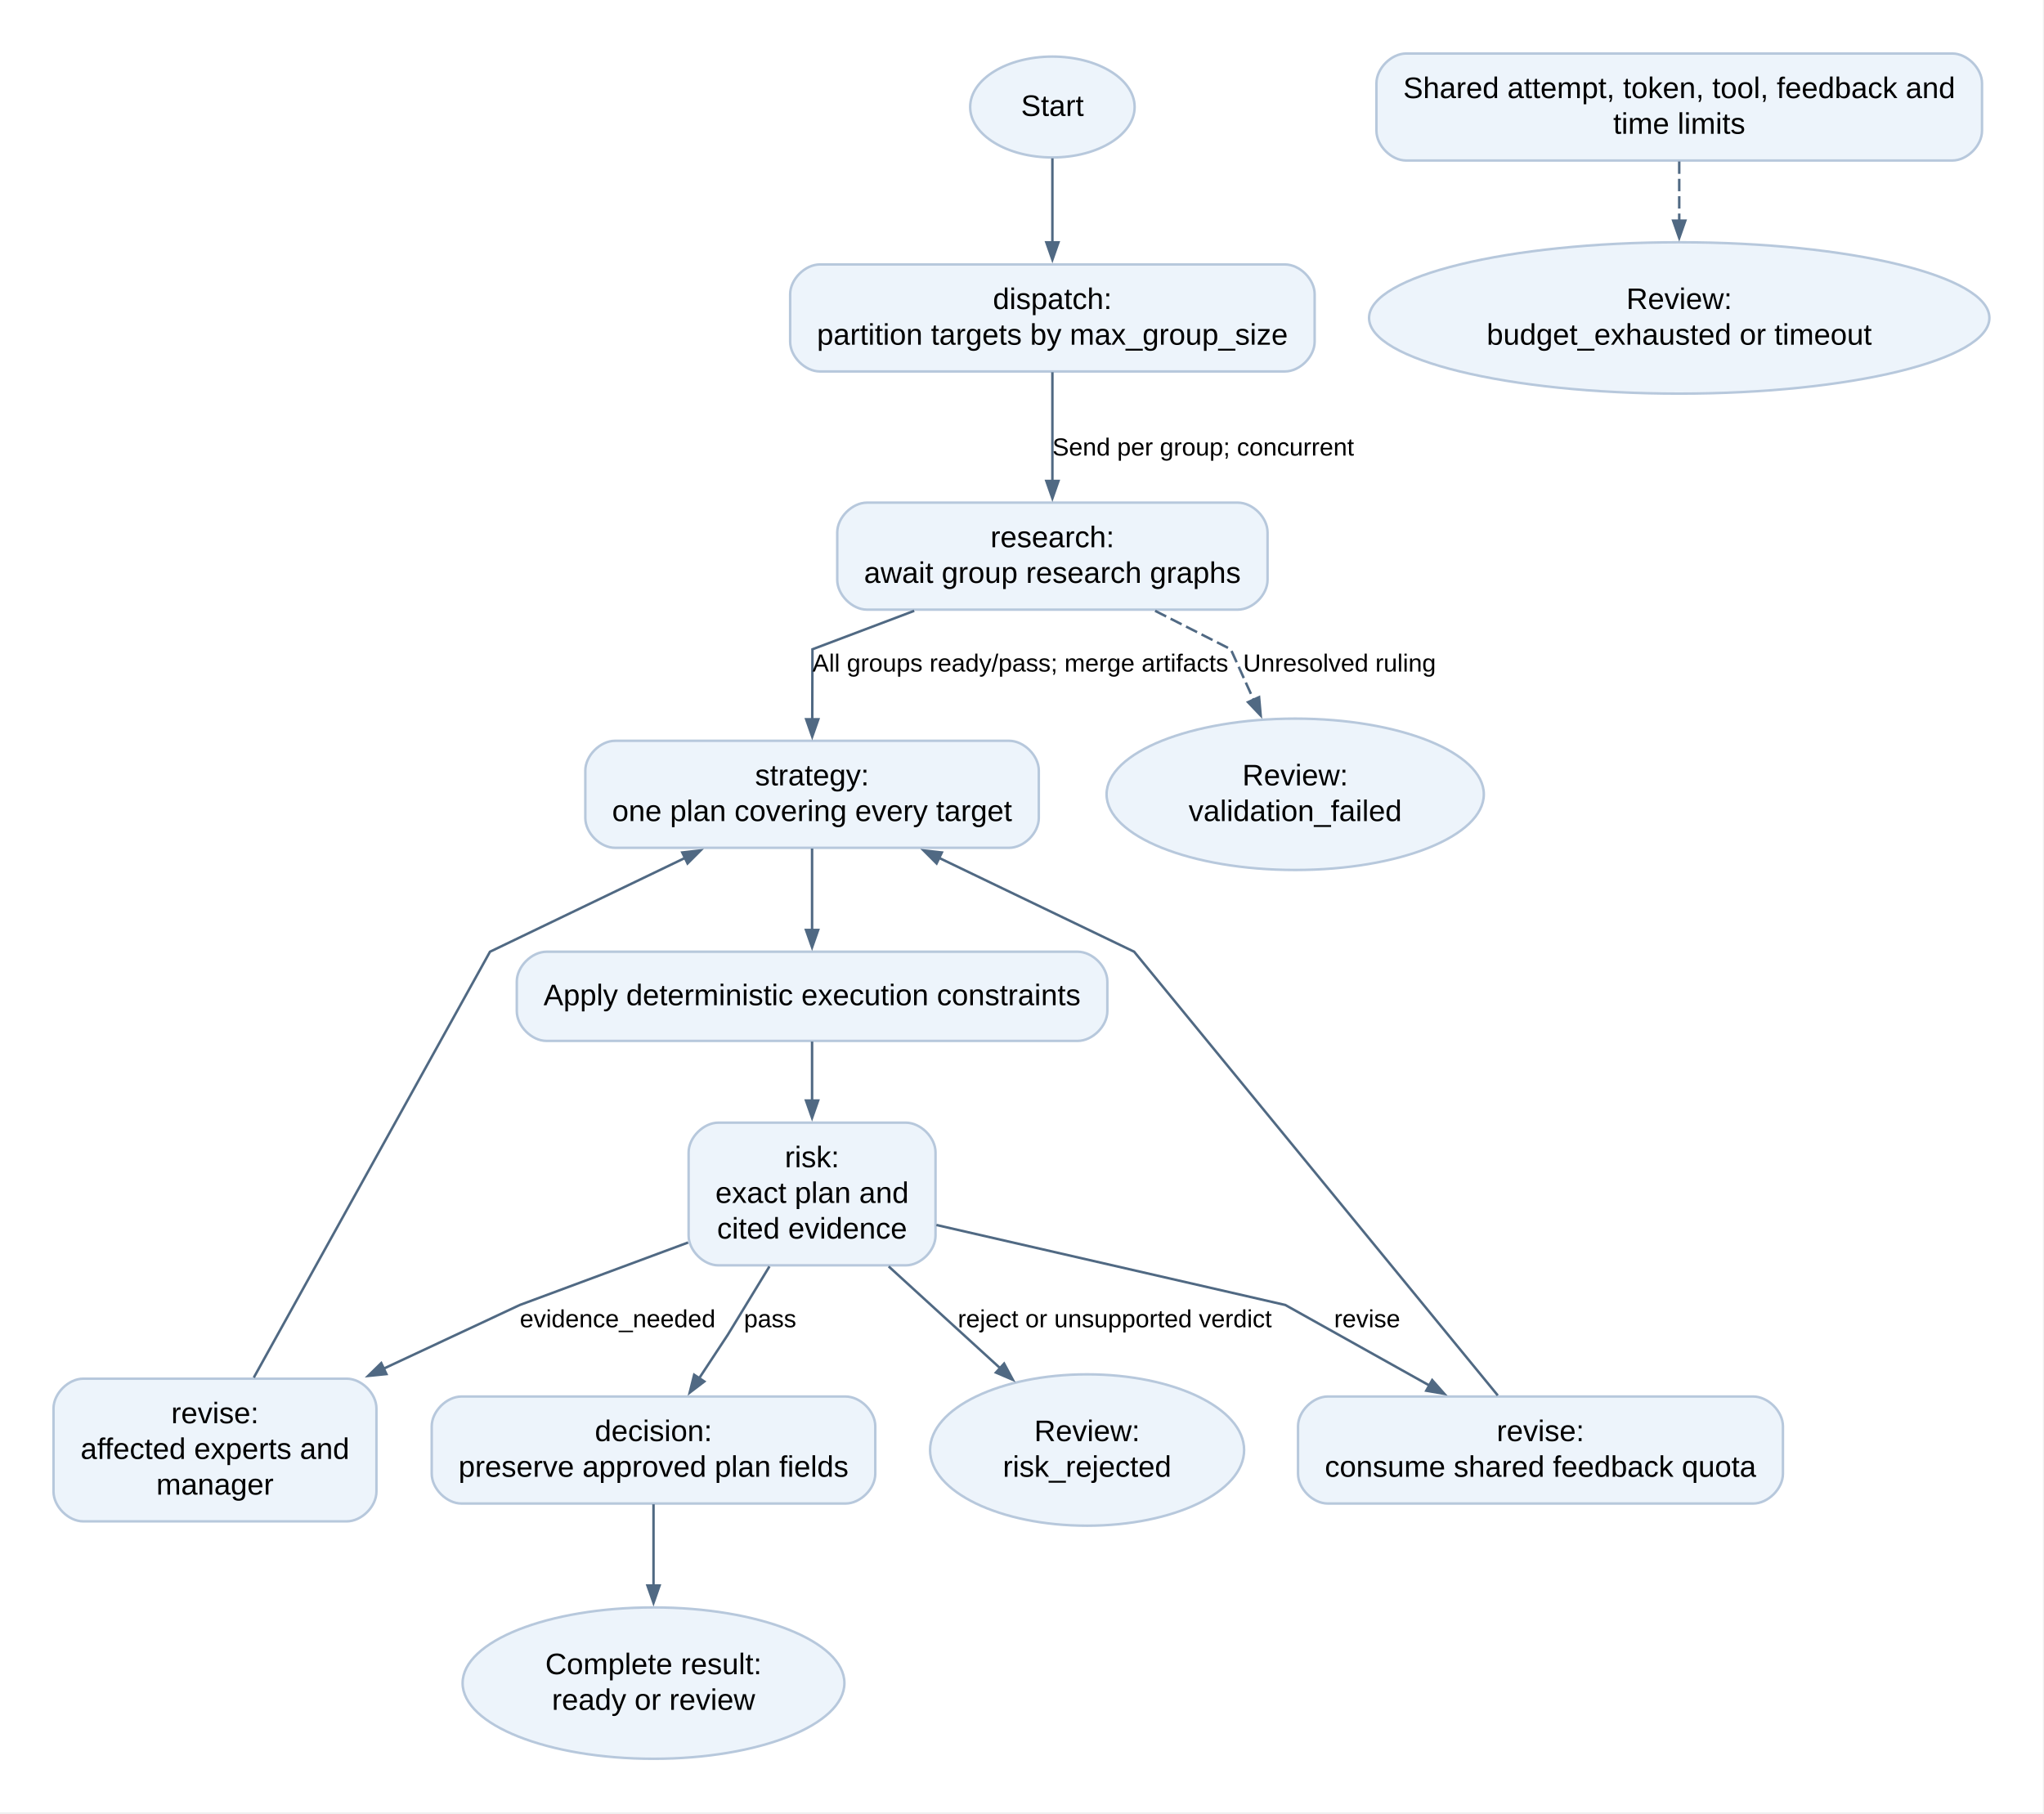
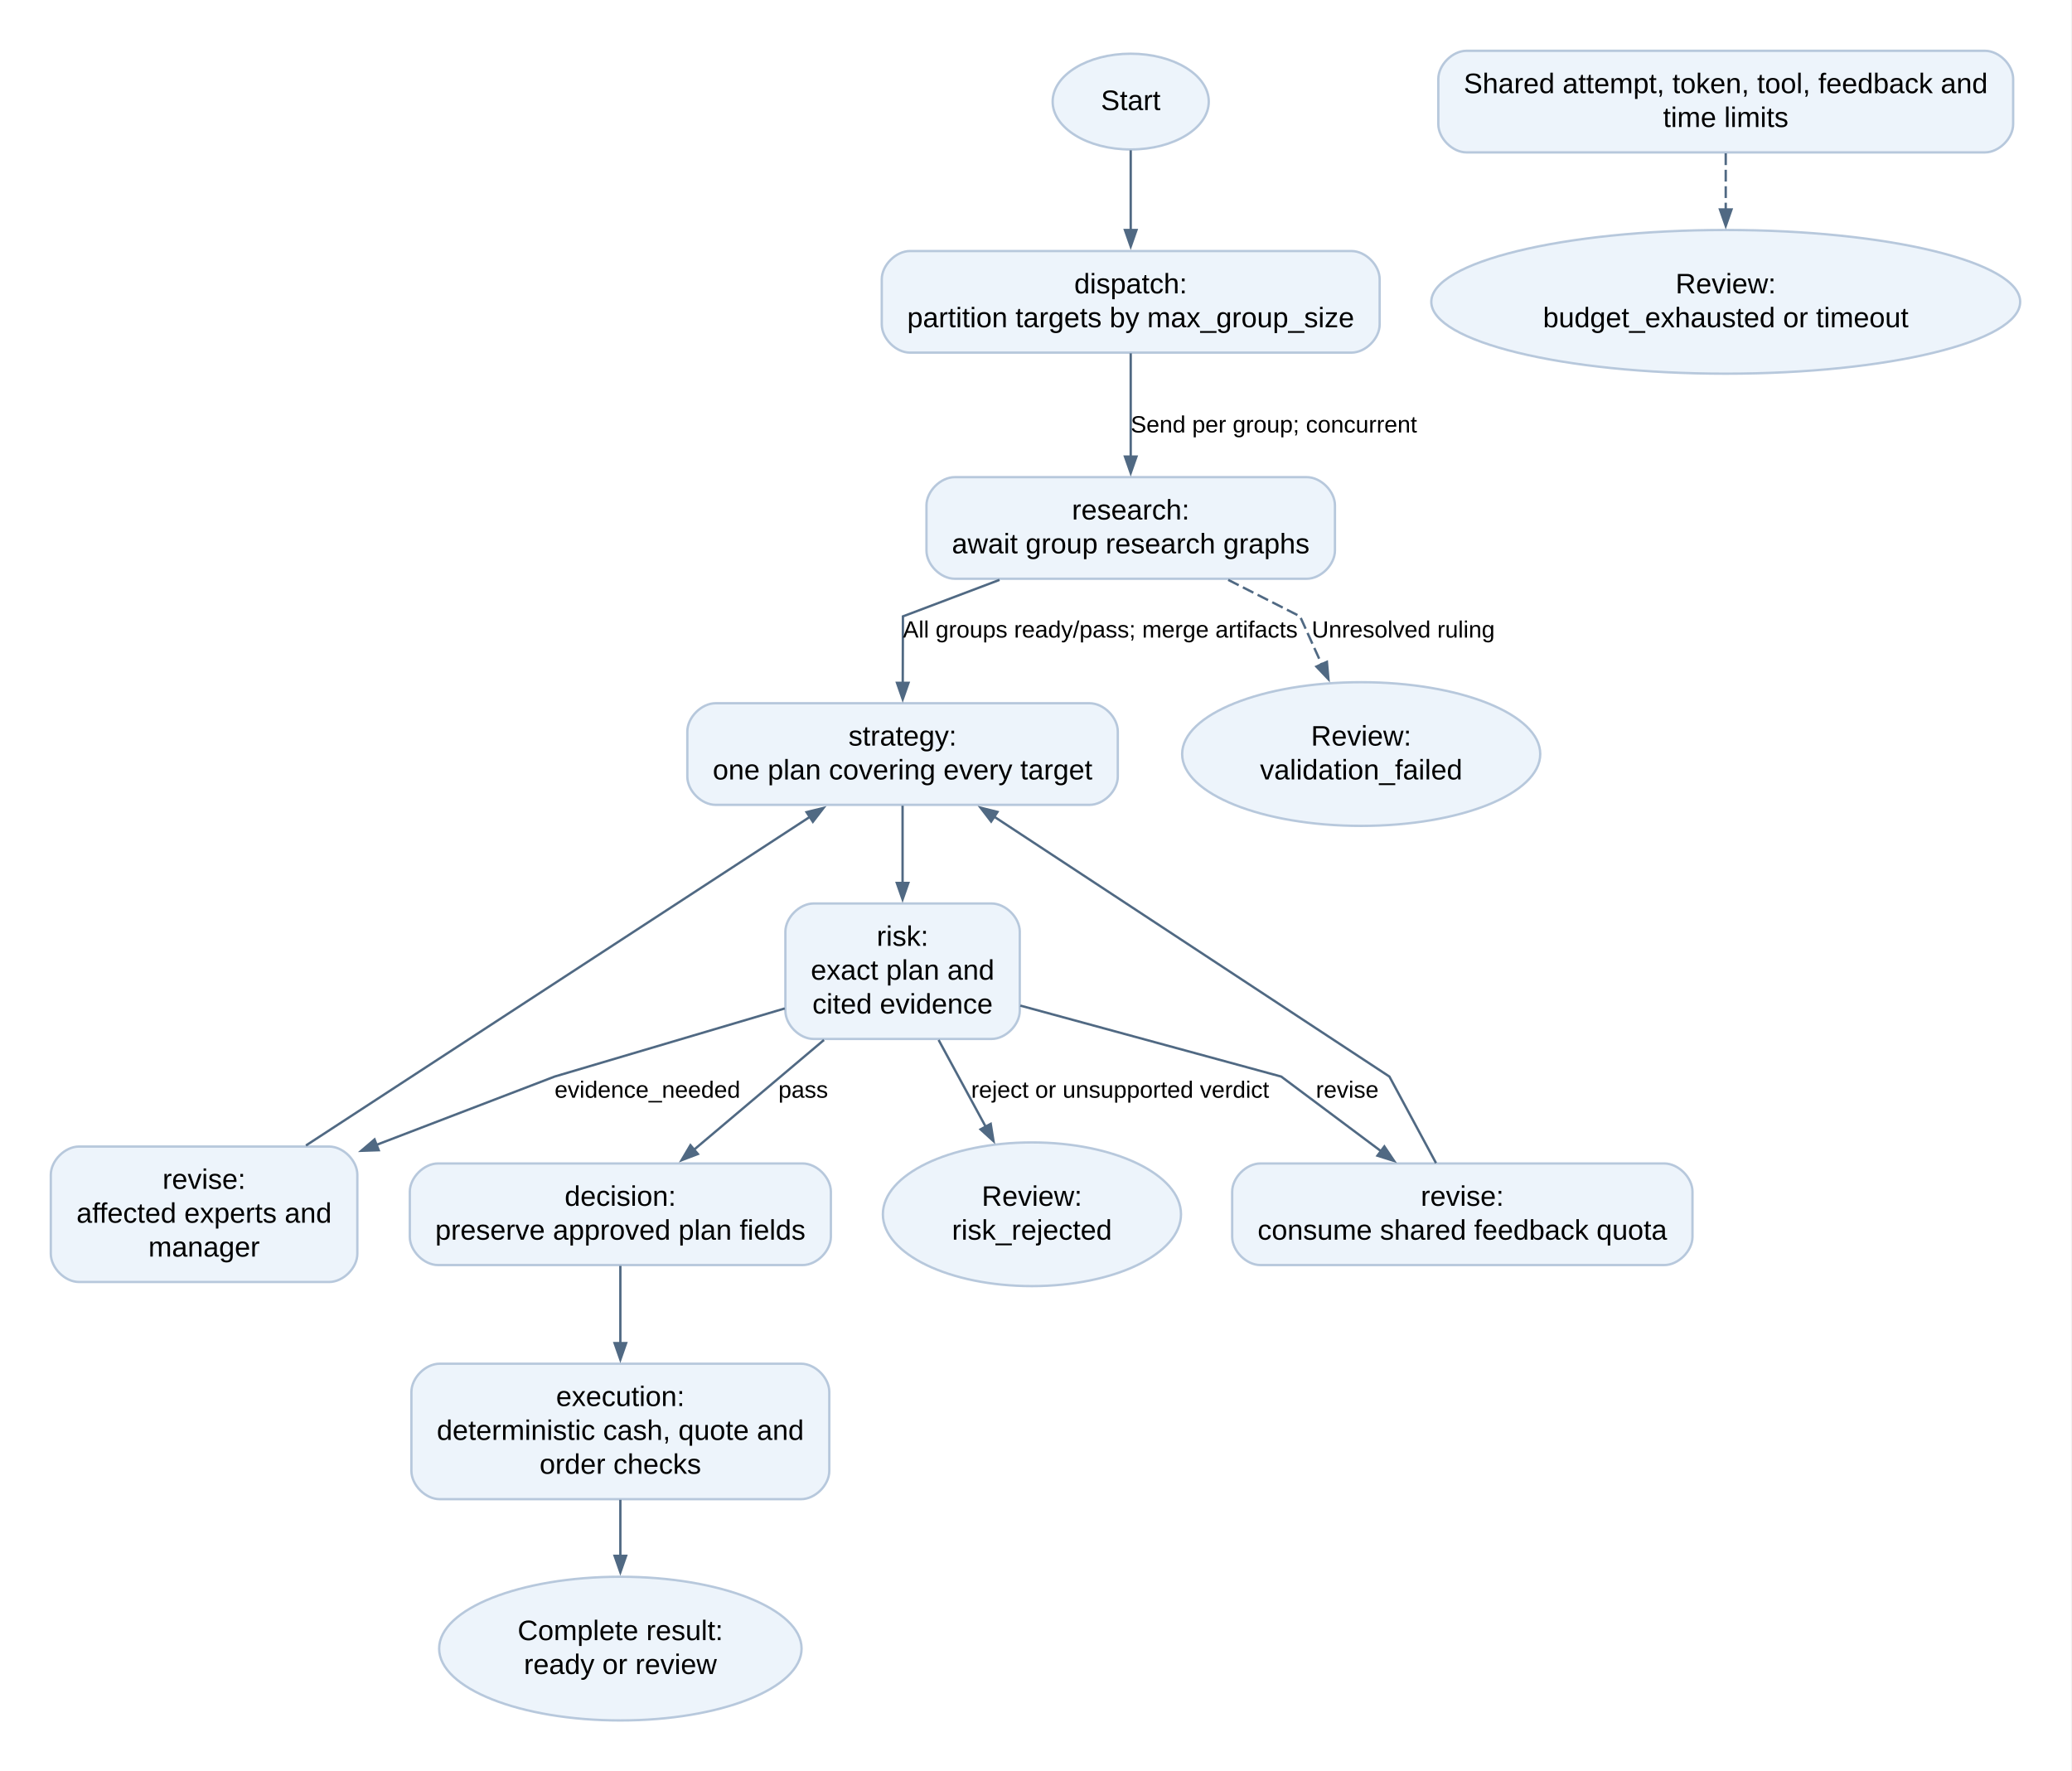
- <svg xmlns="http://www.w3.org/2000/svg" width="825pt" height="732pt" viewBox="0.00 0.00 825.00 732.00">
-   <g id="graph0" class="graph" transform="scale(1 1) rotate(0) translate(21.6 709.98)">
-     <polygon fill="white" stroke="none" points="-21.6,21.6 -21.6,-709.98 802.96,-709.98 802.96,21.6 -21.6,21.6" />
+ <svg xmlns="http://www.w3.org/2000/svg" width="881pt" height="753pt" viewBox="0.00 0.00 881.00 753.00">
+   <g id="graph0" class="graph" transform="scale(1 1) rotate(0) translate(21.6 731.58)">
+     <polygon fill="white" stroke="none" points="-21.6,21.6 -21.6,-731.58 858.96,-731.58 858.96,21.6 -21.6,21.6" />
    <g id="node1" class="node">
-       <ellipse fill="#edf4fb" stroke="#b7c8dc" cx="403.17" cy="-666.78" rx="33.19" ry="20.36" />
-       <text xml:space="preserve" text-anchor="middle" x="403.17" y="-663.18" font-family="Arial" font-size="12.00">Start</text>
+       <ellipse fill="#edf4fb" stroke="#b7c8dc" cx="459.17" cy="-688.38" rx="33.19" ry="20.36" />
+       <text xml:space="preserve" text-anchor="middle" x="459.17" y="-684.78" font-family="Arial" font-size="12.00">Start</text>
    </g>
    <g id="node2" class="node">
-       <path fill="#edf4fb" stroke="#b7c8dc" d="M497.02,-603.23C497.02,-603.23 309.32,-603.23 309.32,-603.23 303.32,-603.23 297.32,-597.23 297.32,-591.23 297.32,-591.23 297.32,-572.03 297.32,-572.03 297.32,-566.03 303.32,-560.03 309.32,-560.03 309.32,-560.03 497.02,-560.03 497.02,-560.03 503.02,-560.03 509.02,-566.03 509.02,-572.03 509.02,-572.03 509.02,-591.23 509.02,-591.23 509.02,-597.23 503.02,-603.23 497.02,-603.23" />
-       <text xml:space="preserve" text-anchor="middle" x="403.17" y="-585.23" font-family="Arial" font-size="12.00">dispatch:</text>
-       <text xml:space="preserve" text-anchor="middle" x="403.17" y="-570.83" font-family="Arial" font-size="12.00">partition targets by max_group_size</text>
+       <path fill="#edf4fb" stroke="#b7c8dc" d="M553.02,-624.83C553.02,-624.83 365.32,-624.83 365.32,-624.83 359.32,-624.83 353.32,-618.83 353.32,-612.83 353.32,-612.83 353.32,-593.63 353.32,-593.63 353.32,-587.63 359.32,-581.63 365.32,-581.63 365.32,-581.63 553.02,-581.63 553.02,-581.63 559.02,-581.63 565.02,-587.63 565.02,-593.63 565.02,-593.63 565.02,-612.83 565.02,-612.83 565.02,-618.83 559.02,-624.83 553.02,-624.83" />
+       <text xml:space="preserve" text-anchor="middle" x="459.17" y="-606.83" font-family="Arial" font-size="12.00">dispatch:</text>
+       <text xml:space="preserve" text-anchor="middle" x="459.17" y="-592.43" font-family="Arial" font-size="12.00">partition targets by max_group_size</text>
    </g>
    <g id="edge1" class="edge">
-       <path fill="none" stroke="#506983" d="M403.17,-646.07C403.17,-635.89 403.17,-623.27 403.17,-611.97" />
-       <polygon fill="#506983" stroke="#506983" points="405.62,-612.16 403.17,-605.16 400.72,-612.16 405.62,-612.16" />
+       <path fill="none" stroke="#506983" d="M459.17,-667.67C459.17,-657.49 459.17,-644.87 459.17,-633.57" />
+       <polygon fill="#506983" stroke="#506983" points="461.62,-633.76 459.17,-626.76 456.72,-633.76 461.62,-633.76" />
    </g>
    <g id="node3" class="node">
-       <path fill="#edf4fb" stroke="#b7c8dc" d="M478.01,-507.08C478.01,-507.08 328.33,-507.08 328.33,-507.08 322.33,-507.08 316.33,-501.08 316.33,-495.08 316.33,-495.08 316.33,-475.88 316.33,-475.88 316.33,-469.88 322.33,-463.88 328.33,-463.88 328.33,-463.88 478.01,-463.88 478.01,-463.88 484.01,-463.88 490.01,-469.88 490.01,-475.88 490.01,-475.88 490.01,-495.08 490.01,-495.08 490.01,-501.08 484.01,-507.08 478.01,-507.08" />
-       <text xml:space="preserve" text-anchor="middle" x="403.17" y="-489.08" font-family="Arial" font-size="12.00">research:</text>
-       <text xml:space="preserve" text-anchor="middle" x="403.17" y="-474.68" font-family="Arial" font-size="12.00">await group research graphs</text>
+       <path fill="#edf4fb" stroke="#b7c8dc" d="M534.01,-528.68C534.01,-528.68 384.33,-528.68 384.33,-528.68 378.33,-528.68 372.33,-522.68 372.33,-516.68 372.33,-516.68 372.33,-497.48 372.33,-497.48 372.33,-491.48 378.33,-485.48 384.33,-485.48 384.33,-485.48 534.01,-485.48 534.01,-485.48 540.01,-485.48 546.01,-491.48 546.01,-497.48 546.01,-497.48 546.01,-516.68 546.01,-516.68 546.01,-522.68 540.01,-528.68 534.01,-528.68" />
+       <text xml:space="preserve" text-anchor="middle" x="459.17" y="-510.68" font-family="Arial" font-size="12.00">research:</text>
+       <text xml:space="preserve" text-anchor="middle" x="459.17" y="-496.28" font-family="Arial" font-size="12.00">await group research graphs</text>
    </g>
    <g id="edge2" class="edge">
-       <path fill="none" stroke="#506983" d="M403.17,-559.73C403.17,-546.81 403.17,-530.04 403.17,-515.8" />
-       <polygon fill="#506983" stroke="#506983" points="405.62,-515.83 403.17,-508.83 400.72,-515.83 405.62,-515.83" />
-       <text xml:space="preserve" text-anchor="middle" x="464.04" y="-526.08" font-family="Arial" font-size="10.00">Send per group; concurrent</text>
+       <path fill="none" stroke="#506983" d="M459.17,-581.33C459.17,-568.41 459.17,-551.64 459.17,-537.4" />
+       <polygon fill="#506983" stroke="#506983" points="461.62,-537.43 459.17,-530.43 456.72,-537.43 461.62,-537.43" />
+       <text xml:space="preserve" text-anchor="middle" x="520.04" y="-547.68" font-family="Arial" font-size="10.00">Send per group; concurrent</text>
    </g>
    <g id="node4" class="node">
-       <path fill="#edf4fb" stroke="#b7c8dc" d="M385.68,-410.94C385.68,-410.94 226.65,-410.94 226.65,-410.94 220.65,-410.94 214.65,-404.94 214.65,-398.94 214.65,-398.94 214.65,-379.74 214.65,-379.74 214.65,-373.74 220.65,-367.74 226.65,-367.74 226.65,-367.74 385.68,-367.74 385.68,-367.74 391.68,-367.74 397.68,-373.74 397.68,-379.74 397.68,-379.74 397.68,-398.94 397.68,-398.94 397.68,-404.94 391.68,-410.94 385.68,-410.94" />
-       <text xml:space="preserve" text-anchor="middle" x="306.17" y="-392.94" font-family="Arial" font-size="12.00">strategy:</text>
-       <text xml:space="preserve" text-anchor="middle" x="306.17" y="-378.54" font-family="Arial" font-size="12.00">one plan covering every target</text>
+       <path fill="#edf4fb" stroke="#b7c8dc" d="M441.68,-432.54C441.68,-432.54 282.65,-432.54 282.65,-432.54 276.65,-432.54 270.65,-426.54 270.65,-420.54 270.65,-420.54 270.65,-401.34 270.65,-401.34 270.65,-395.34 276.65,-389.34 282.65,-389.34 282.65,-389.34 441.68,-389.34 441.68,-389.34 447.68,-389.34 453.68,-395.34 453.68,-401.34 453.68,-401.34 453.68,-420.54 453.68,-420.54 453.68,-426.54 447.68,-432.54 441.68,-432.54" />
+       <text xml:space="preserve" text-anchor="middle" x="362.17" y="-414.54" font-family="Arial" font-size="12.00">strategy:</text>
+       <text xml:space="preserve" text-anchor="middle" x="362.17" y="-400.14" font-family="Arial" font-size="12.00">one plan covering every target</text>
    </g>
    <g id="edge3" class="edge">
-       <path fill="none" stroke="#506983" d="M347.39,-463.4C325.86,-455.27 306.32,-447.88 306.32,-447.88 306.32,-447.88 306.28,-433.71 306.24,-419.42" />
-       <polygon fill="#506983" stroke="#506983" points="308.69,-419.62 306.23,-412.62 303.79,-419.63 308.69,-419.62" />
-       <text xml:space="preserve" text-anchor="middle" x="390.24" y="-438.88" font-family="Arial" font-size="10.00">All groups ready/pass; merge artifacts</text>
+       <path fill="none" stroke="#506983" d="M403.39,-485C381.86,-476.87 362.32,-469.48 362.32,-469.48 362.32,-469.48 362.28,-455.31 362.24,-441.02" />
+       <polygon fill="#506983" stroke="#506983" points="364.69,-441.22 362.23,-434.22 359.79,-441.23 364.69,-441.22" />
+       <text xml:space="preserve" text-anchor="middle" x="446.24" y="-460.48" font-family="Arial" font-size="10.00">All groups ready/pass; merge artifacts</text>
    </g>
    <g id="node12" class="node">
-       <ellipse fill="#edf4fb" stroke="#b7c8dc" cx="501.17" cy="-389.34" rx="76.13" ry="30.55" />
-       <text xml:space="preserve" text-anchor="middle" x="501.17" y="-392.94" font-family="Arial" font-size="12.00">Review:</text>
-       <text xml:space="preserve" text-anchor="middle" x="501.17" y="-378.54" font-family="Arial" font-size="12.00">validation_failed</text>
+       <ellipse fill="#edf4fb" stroke="#b7c8dc" cx="557.17" cy="-410.94" rx="76.13" ry="30.55" />
+       <text xml:space="preserve" text-anchor="middle" x="557.17" y="-414.54" font-family="Arial" font-size="12.00">Review:</text>
+       <text xml:space="preserve" text-anchor="middle" x="557.17" y="-400.14" font-family="Arial" font-size="12.00">validation_failed</text>
    </g>
    <g id="edge13" class="edge">
-       <path fill="none" stroke="#506983" stroke-dasharray="5,2" d="M444.63,-463.4C460.64,-455.27 475.17,-447.88 475.17,-447.88 475.17,-447.88 479.41,-438.5 484.46,-427.31" />
-       <polygon fill="#506983" stroke="#506983" points="486.59,-428.55 487.24,-421.16 482.13,-426.53 486.59,-428.55" />
-       <text xml:space="preserve" text-anchor="middle" x="519.05" y="-438.88" font-family="Arial" font-size="10.00">Unresolved ruling</text>
+       <path fill="none" stroke="#506983" stroke-dasharray="5,2" d="M500.63,-485C516.64,-476.87 531.17,-469.48 531.17,-469.48 531.17,-469.48 535.41,-460.1 540.46,-448.91" />
+       <polygon fill="#506983" stroke="#506983" points="542.59,-450.15 543.24,-442.76 538.13,-448.13 542.59,-450.15" />
+       <text xml:space="preserve" text-anchor="middle" x="575.05" y="-460.48" font-family="Arial" font-size="10.00">Unresolved ruling</text>
    </g>
    <g id="node5" class="node">
-       <path fill="#edf4fb" stroke="#b7c8dc" d="M413.35,-325.79C413.35,-325.79 198.99,-325.79 198.99,-325.79 192.99,-325.79 186.99,-319.79 186.99,-313.79 186.99,-313.79 186.99,-301.79 186.99,-301.79 186.99,-295.79 192.99,-289.79 198.99,-289.79 198.99,-289.79 413.35,-289.79 413.35,-289.79 419.35,-289.79 425.35,-295.79 425.35,-301.79 425.35,-301.79 425.35,-313.79 425.35,-313.79 425.35,-319.79 419.35,-325.79 413.35,-325.79" />
-       <text xml:space="preserve" text-anchor="middle" x="306.17" y="-304.19" font-family="Arial" font-size="12.00">Apply deterministic execution constraints</text>
+       <path fill="#edf4fb" stroke="#b7c8dc" d="M400,-347.39C400,-347.39 324.34,-347.39 324.34,-347.39 318.34,-347.39 312.34,-341.39 312.34,-335.39 312.34,-335.39 312.34,-301.79 312.34,-301.79 312.34,-295.79 318.34,-289.79 324.34,-289.79 324.34,-289.79 400,-289.79 400,-289.79 406,-289.79 412,-295.79 412,-301.79 412,-301.79 412,-335.39 412,-335.39 412,-341.39 406,-347.39 400,-347.39" />
+       <text xml:space="preserve" text-anchor="middle" x="362.17" y="-329.39" font-family="Arial" font-size="12.00">risk:</text>
+       <text xml:space="preserve" text-anchor="middle" x="362.17" y="-314.99" font-family="Arial" font-size="12.00">exact plan and</text>
+       <text xml:space="preserve" text-anchor="middle" x="362.17" y="-300.59" font-family="Arial" font-size="12.00">cited evidence</text>
    </g>
    <g id="edge4" class="edge">
-       <path fill="none" stroke="#506983" d="M306.17,-367.44C306.17,-357.37 306.17,-345.19 306.17,-334.56" />
-       <polygon fill="#506983" stroke="#506983" points="308.62,-334.57 306.17,-327.57 303.72,-334.57 308.62,-334.57" />
+       <path fill="none" stroke="#506983" d="M362.17,-388.98C362.17,-379.18 362.17,-367.21 362.17,-356" />
+       <polygon fill="#506983" stroke="#506983" points="364.62,-356.13 362.17,-349.13 359.72,-356.13 364.62,-356.13" />
    </g>
    <g id="node6" class="node">
-       <path fill="#edf4fb" stroke="#b7c8dc" d="M344,-256.79C344,-256.79 268.34,-256.79 268.34,-256.79 262.34,-256.79 256.34,-250.79 256.34,-244.79 256.34,-244.79 256.34,-211.19 256.34,-211.19 256.34,-205.19 262.34,-199.19 268.34,-199.19 268.34,-199.19 344,-199.19 344,-199.19 350,-199.19 356,-205.19 356,-211.19 356,-211.19 356,-244.79 356,-244.79 356,-250.79 350,-256.79 344,-256.79" />
-       <text xml:space="preserve" text-anchor="middle" x="306.17" y="-238.79" font-family="Arial" font-size="12.00">risk:</text>
-       <text xml:space="preserve" text-anchor="middle" x="306.17" y="-224.39" font-family="Arial" font-size="12.00">exact plan and</text>
-       <text xml:space="preserve" text-anchor="middle" x="306.17" y="-209.99" font-family="Arial" font-size="12.00">cited evidence</text>
+       <path fill="#edf4fb" stroke="#b7c8dc" d="M319.68,-236.84C319.68,-236.84 164.65,-236.84 164.65,-236.84 158.65,-236.84 152.65,-230.84 152.65,-224.84 152.65,-224.84 152.65,-205.64 152.65,-205.64 152.65,-199.64 158.65,-193.64 164.65,-193.64 164.65,-193.64 319.68,-193.64 319.68,-193.64 325.68,-193.64 331.68,-199.64 331.68,-205.64 331.68,-205.64 331.68,-224.84 331.68,-224.84 331.68,-230.84 325.68,-236.84 319.68,-236.84" />
+       <text xml:space="preserve" text-anchor="middle" x="242.17" y="-218.84" font-family="Arial" font-size="12.00">decision:</text>
+       <text xml:space="preserve" text-anchor="middle" x="242.17" y="-204.44" font-family="Arial" font-size="12.00">preserve approved plan fields</text>
    </g>
    <g id="edge5" class="edge">
-       <path fill="none" stroke="#506983" d="M306.17,-289.52C306.17,-282.4 306.17,-273.87 306.17,-265.48" />
-       <polygon fill="#506983" stroke="#506983" points="308.62,-265.72 306.17,-258.72 303.72,-265.72 308.62,-265.72" />
+       <path fill="none" stroke="#506983" d="M328.74,-289.36C311.32,-274.65 290.16,-256.77 273.12,-242.38" />
+       <polygon fill="#506983" stroke="#506983" points="275.13,-240.87 268.2,-238.23 271.97,-244.61 275.13,-240.87" />
+       <text xml:space="preserve" text-anchor="middle" x="319.92" y="-264.79" font-family="Arial" font-size="10.00">pass</text>
+     </g>
+     <g id="node9" class="node">
+       <path fill="#edf4fb" stroke="#b7c8dc" d="M686.03,-236.84C686.03,-236.84 514.31,-236.84 514.31,-236.84 508.31,-236.84 502.31,-230.84 502.31,-224.84 502.31,-224.84 502.31,-205.64 502.31,-205.64 502.31,-199.64 508.31,-193.64 514.31,-193.64 514.31,-193.64 686.03,-193.64 686.03,-193.64 692.03,-193.64 698.03,-199.64 698.03,-205.64 698.03,-205.64 698.03,-224.84 698.03,-224.84 698.03,-230.84 692.03,-236.84 686.03,-236.84" />
+       <text xml:space="preserve" text-anchor="middle" x="600.17" y="-218.84" font-family="Arial" font-size="12.00">revise:</text>
+       <text xml:space="preserve" text-anchor="middle" x="600.17" y="-204.44" font-family="Arial" font-size="12.00">consume shared feedback quota</text>
+     </g>
+     <g id="edge8" class="edge">
+       <path fill="none" stroke="#506983" d="M412.23,-303.97C459.49,-291.11 523.17,-273.79 523.17,-273.79 523.17,-273.79 545.27,-257.27 565.79,-241.93" />
+       <polygon fill="#506983" stroke="#506983" points="567.02,-244.08 571.16,-237.92 564.08,-240.15 567.02,-244.08" />
+       <text xml:space="preserve" text-anchor="middle" x="551.24" y="-264.79" font-family="Arial" font-size="10.00">revise</text>
+     </g>
+     <g id="node10" class="node">
+       <path fill="#edf4fb" stroke="#b7c8dc" d="M118.34,-244.04C118.34,-244.04 12,-244.04 12,-244.04 6,-244.04 0,-238.04 0,-232.04 0,-232.04 0,-198.44 0,-198.44 0,-192.44 6,-186.44 12,-186.44 12,-186.44 118.34,-186.44 118.34,-186.44 124.34,-186.44 130.34,-192.44 130.34,-198.44 130.34,-198.44 130.34,-232.04 130.34,-232.04 130.34,-238.04 124.34,-244.04 118.34,-244.04" />
+       <text xml:space="preserve" text-anchor="middle" x="65.17" y="-226.04" font-family="Arial" font-size="12.00">revise:</text>
+       <text xml:space="preserve" text-anchor="middle" x="65.17" y="-211.64" font-family="Arial" font-size="12.00">affected experts and</text>
+       <text xml:space="preserve" text-anchor="middle" x="65.17" y="-197.24" font-family="Arial" font-size="12.00">manager</text>
+     </g>
+     <g id="edge10" class="edge">
+       <path fill="none" stroke="#506983" d="M312.08,-302.76C269.15,-290.05 214.21,-273.79 214.21,-273.79 214.21,-273.79 141.17,-245.79 141.17,-245.79 141.17,-245.79 140.13,-245.38 138.28,-244.67" />
+       <polygon fill="#506983" stroke="#506983" points="139.42,-242.48 132.01,-242.23 137.65,-247.05 139.42,-242.48" />
+       <text xml:space="preserve" text-anchor="middle" x="253.69" y="-264.79" font-family="Arial" font-size="10.00">evidence_needed</text>
+     </g>
+     <g id="node11" class="node">
+       <ellipse fill="#edf4fb" stroke="#b7c8dc" cx="417.17" cy="-215.24" rx="63.38" ry="30.55" />
+       <text xml:space="preserve" text-anchor="middle" x="417.17" y="-218.84" font-family="Arial" font-size="12.00">Review:</text>
+       <text xml:space="preserve" text-anchor="middle" x="417.17" y="-204.44" font-family="Arial" font-size="12.00">risk_rejected</text>
+     </g>
+     <g id="edge12" class="edge">
+       <path fill="none" stroke="#506983" d="M377.49,-289.36C383.7,-277.91 390.95,-264.55 397.54,-252.4" />
+       <polygon fill="#506983" stroke="#506983" points="399.64,-253.68 400.83,-246.35 395.33,-251.34 399.64,-253.68" />
+       <text xml:space="preserve" text-anchor="middle" x="454.68" y="-264.79" font-family="Arial" font-size="10.00">reject or unsupported verdict</text>
    </g>
    <g id="node7" class="node">
-       <path fill="#edf4fb" stroke="#b7c8dc" d="M319.68,-146.24C319.68,-146.24 164.65,-146.24 164.65,-146.24 158.65,-146.24 152.65,-140.24 152.65,-134.24 152.65,-134.24 152.65,-115.04 152.65,-115.04 152.65,-109.04 158.65,-103.04 164.65,-103.04 164.65,-103.04 319.68,-103.04 319.68,-103.04 325.68,-103.04 331.68,-109.04 331.68,-115.04 331.68,-115.04 331.68,-134.24 331.68,-134.24 331.68,-140.24 325.68,-146.24 319.68,-146.24" />
-       <text xml:space="preserve" text-anchor="middle" x="242.17" y="-128.24" font-family="Arial" font-size="12.00">decision:</text>
-       <text xml:space="preserve" text-anchor="middle" x="242.17" y="-113.84" font-family="Arial" font-size="12.00">preserve approved plan fields</text>
+       <path fill="#edf4fb" stroke="#b7c8dc" d="M319.01,-151.69C319.01,-151.69 165.33,-151.69 165.33,-151.69 159.33,-151.69 153.33,-145.69 153.33,-139.69 153.33,-139.69 153.33,-106.09 153.33,-106.09 153.33,-100.09 159.33,-94.09 165.33,-94.09 165.33,-94.09 319.01,-94.09 319.01,-94.09 325.01,-94.09 331.01,-100.09 331.01,-106.09 331.01,-106.09 331.01,-139.69 331.01,-139.69 331.01,-145.69 325.01,-151.69 319.01,-151.69" />
+       <text xml:space="preserve" text-anchor="middle" x="242.17" y="-133.69" font-family="Arial" font-size="12.00">execution:</text>
+       <text xml:space="preserve" text-anchor="middle" x="242.17" y="-119.29" font-family="Arial" font-size="12.00">deterministic cash, quote and</text>
+       <text xml:space="preserve" text-anchor="middle" x="242.17" y="-104.89" font-family="Arial" font-size="12.00">order checks</text>
    </g>
    <g id="edge6" class="edge">
-       <path fill="none" stroke="#506983" d="M288.97,-198.76C280.54,-184.92 272.17,-171.19 272.17,-171.19 272.17,-171.19 266.77,-162.99 260.55,-153.54" />
-       <polygon fill="#506983" stroke="#506983" points="262.67,-152.31 256.77,-147.81 258.58,-155.01 262.67,-152.31" />
-       <text xml:space="preserve" text-anchor="middle" x="289.23" y="-174.19" font-family="Arial" font-size="10.00">pass</text>
-     </g>
-     <g id="node9" class="node">
-       <path fill="#edf4fb" stroke="#b7c8dc" d="M686.03,-146.24C686.03,-146.24 514.31,-146.24 514.31,-146.24 508.31,-146.24 502.31,-140.24 502.31,-134.24 502.31,-134.24 502.31,-115.04 502.31,-115.04 502.31,-109.04 508.31,-103.04 514.31,-103.04 514.31,-103.04 686.03,-103.04 686.03,-103.04 692.03,-103.04 698.03,-109.04 698.03,-115.04 698.03,-115.04 698.03,-134.24 698.03,-134.24 698.03,-140.24 692.03,-146.24 686.03,-146.24" />
-       <text xml:space="preserve" text-anchor="middle" x="600.17" y="-128.24" font-family="Arial" font-size="12.00">revise:</text>
-       <text xml:space="preserve" text-anchor="middle" x="600.17" y="-113.84" font-family="Arial" font-size="12.00">consume shared feedback quota</text>
-     </g>
-     <g id="edge8" class="edge">
-       <path fill="none" stroke="#506983" d="M356.35,-215.48C412.94,-202.5 497.17,-183.19 497.17,-183.19 497.17,-183.19 527.57,-166.2 555.33,-150.69" />
-       <polygon fill="#506983" stroke="#506983" points="556.46,-152.87 561.37,-147.32 554.07,-148.59 556.46,-152.87" />
-       <text xml:space="preserve" text-anchor="middle" x="530.21" y="-174.19" font-family="Arial" font-size="10.00">revise</text>
-     </g>
-     <g id="node10" class="node">
-       <path fill="#edf4fb" stroke="#b7c8dc" d="M118.34,-153.44C118.34,-153.44 12,-153.44 12,-153.44 6,-153.44 0,-147.44 0,-141.44 0,-141.44 0,-107.84 0,-107.84 0,-101.84 6,-95.84 12,-95.84 12,-95.84 118.34,-95.84 118.34,-95.84 124.34,-95.84 130.34,-101.84 130.34,-107.84 130.34,-107.84 130.34,-141.44 130.34,-141.44 130.34,-147.44 124.34,-153.44 118.34,-153.44" />
-       <text xml:space="preserve" text-anchor="middle" x="65.17" y="-135.44" font-family="Arial" font-size="12.00">revise:</text>
-       <text xml:space="preserve" text-anchor="middle" x="65.17" y="-121.04" font-family="Arial" font-size="12.00">affected experts and</text>
-       <text xml:space="preserve" text-anchor="middle" x="65.17" y="-106.64" font-family="Arial" font-size="12.00">manager</text>
-     </g>
-     <g id="edge10" class="edge">
-       <path fill="none" stroke="#506983" d="M256.14,-208.41C223.99,-196.48 188.21,-183.19 188.21,-183.19 188.21,-183.19 161.68,-170.78 133.26,-157.49" />
-       <polygon fill="#506983" stroke="#506983" points="134.36,-155.3 126.98,-154.55 132.28,-159.73 134.36,-155.3" />
-       <text xml:space="preserve" text-anchor="middle" x="227.69" y="-174.19" font-family="Arial" font-size="10.00">evidence_needed</text>
-     </g>
-     <g id="node11" class="node">
-       <ellipse fill="#edf4fb" stroke="#b7c8dc" cx="417.17" cy="-124.64" rx="63.38" ry="30.55" />
-       <text xml:space="preserve" text-anchor="middle" x="417.17" y="-128.24" font-family="Arial" font-size="12.00">Review:</text>
-       <text xml:space="preserve" text-anchor="middle" x="417.17" y="-113.84" font-family="Arial" font-size="12.00">risk_rejected</text>
-     </g>
-     <g id="edge12" class="edge">
-       <path fill="none" stroke="#506983" d="M337.09,-198.76C351.12,-185.95 367.78,-170.73 382.26,-157.51" />
-       <polygon fill="#506983" stroke="#506983" points="383.68,-159.53 387.2,-153 380.38,-155.91 383.68,-159.53" />
-       <text xml:space="preserve" text-anchor="middle" x="428.36" y="-174.19" font-family="Arial" font-size="10.00">reject or unsupported verdict</text>
+       <path fill="none" stroke="#506983" d="M242.17,-193.29C242.17,-183.48 242.17,-171.52 242.17,-160.3" />
+       <polygon fill="#506983" stroke="#506983" points="244.62,-160.44 242.17,-153.44 239.72,-160.44 244.62,-160.44" />
    </g>
    <g id="node8" class="node">
      <ellipse fill="#edf4fb" stroke="#b7c8dc" cx="242.17" cy="-30.55" rx="77.05" ry="30.55" />
      <text xml:space="preserve" text-anchor="middle" x="242.17" y="-34.15" font-family="Arial" font-size="12.00">Complete result:</text>
      <text xml:space="preserve" text-anchor="middle" x="242.17" y="-19.75" font-family="Arial" font-size="12.00">ready or review</text>
    </g>
    <g id="edge7" class="edge">
-       <path fill="none" stroke="#506983" d="M242.17,-102.74C242.17,-93.02 242.17,-81.13 242.17,-69.88" />
-       <polygon fill="#506983" stroke="#506983" points="244.62,-69.95 242.17,-62.95 239.72,-69.95 244.62,-69.95" />
+       <path fill="none" stroke="#506983" d="M242.17,-93.8C242.17,-86.27 242.17,-78 242.17,-70.01" />
+       <polygon fill="#506983" stroke="#506983" points="244.62,-70.01 242.17,-63.01 239.72,-70.01 244.62,-70.01" />
    </g>
    <g id="edge9" class="edge">
-       <path fill="none" stroke="#506983" d="M582.93,-146.68C540.82,-198.07 436.17,-325.79 436.17,-325.79 436.17,-325.79 393.82,-346.16 357.47,-363.65" />
-       <polygon fill="#506983" stroke="#506983" points="356.43,-361.43 351.18,-366.68 358.55,-365.85 356.43,-361.43" />
+       <path fill="none" stroke="#506983" d="M588.98,-237.02C580.1,-253.5 569.17,-273.79 569.17,-273.79 569.17,-273.79 461.09,-344.87 401.12,-384.31" />
+       <polygon fill="#506983" stroke="#506983" points="399.83,-382.24 395.32,-388.13 402.52,-386.33 399.83,-382.24" />
    </g>
    <g id="edge11" class="edge">
-       <path fill="none" stroke="#506983" d="M80.84,-153.89C111.43,-209.06 176.17,-325.79 176.17,-325.79 176.17,-325.79 218.51,-346.16 254.87,-363.65" />
-       <polygon fill="#506983" stroke="#506983" points="253.79,-365.85 261.16,-366.68 255.91,-361.43 253.79,-365.85" />
+       <path fill="none" stroke="#506983" d="M108.49,-244.49C166.19,-282.12 267.41,-348.14 322.95,-384.36" />
+       <polygon fill="#506983" stroke="#506983" points="321.35,-386.24 328.55,-388.01 324.03,-382.13 321.35,-386.24" />
    </g>
    <g id="node13" class="node">
-       <path fill="#edf4fb" stroke="#b7c8dc" d="M766.38,-688.38C766.38,-688.38 545.96,-688.38 545.96,-688.38 539.96,-688.38 533.96,-682.38 533.96,-676.38 533.96,-676.38 533.96,-657.18 533.96,-657.18 533.96,-651.18 539.96,-645.18 545.96,-645.18 545.96,-645.18 766.38,-645.18 766.38,-645.18 772.38,-645.18 778.38,-651.18 778.38,-657.18 778.38,-657.18 778.38,-676.38 778.38,-676.38 778.38,-682.38 772.38,-688.38 766.38,-688.38" />
-       <text xml:space="preserve" text-anchor="middle" x="656.17" y="-670.38" font-family="Arial" font-size="12.00">Shared attempt, token, tool, feedback and</text>
-       <text xml:space="preserve" text-anchor="middle" x="656.17" y="-655.98" font-family="Arial" font-size="12.00">time limits</text>
+       <path fill="#edf4fb" stroke="#b7c8dc" d="M822.38,-709.98C822.38,-709.98 601.96,-709.98 601.96,-709.98 595.96,-709.98 589.96,-703.98 589.96,-697.98 589.96,-697.98 589.96,-678.78 589.96,-678.78 589.96,-672.78 595.96,-666.78 601.96,-666.78 601.96,-666.78 822.38,-666.78 822.38,-666.78 828.38,-666.78 834.38,-672.78 834.38,-678.78 834.38,-678.78 834.38,-697.98 834.38,-697.98 834.38,-703.98 828.38,-709.98 822.38,-709.98" />
+       <text xml:space="preserve" text-anchor="middle" x="712.17" y="-691.98" font-family="Arial" font-size="12.00">Shared attempt, token, tool, feedback and</text>
+       <text xml:space="preserve" text-anchor="middle" x="712.17" y="-677.58" font-family="Arial" font-size="12.00">time limits</text>
    </g>
    <g id="node14" class="node">
-       <ellipse fill="#edf4fb" stroke="#b7c8dc" cx="656.17" cy="-581.63" rx="125.19" ry="30.55" />
-       <text xml:space="preserve" text-anchor="middle" x="656.17" y="-585.23" font-family="Arial" font-size="12.00">Review:</text>
-       <text xml:space="preserve" text-anchor="middle" x="656.17" y="-570.83" font-family="Arial" font-size="12.00">budget_exhausted or timeout</text>
+       <ellipse fill="#edf4fb" stroke="#b7c8dc" cx="712.17" cy="-603.23" rx="125.19" ry="30.55" />
+       <text xml:space="preserve" text-anchor="middle" x="712.17" y="-606.83" font-family="Arial" font-size="12.00">Review:</text>
+       <text xml:space="preserve" text-anchor="middle" x="712.17" y="-592.43" font-family="Arial" font-size="12.00">budget_exhausted or timeout</text>
    </g>
    <g id="edge14" class="edge">
-       <path fill="none" stroke="#506983" stroke-dasharray="5,2" d="M656.17,-644.79C656.17,-637.51 656.17,-629.1 656.17,-620.86" />
-       <polygon fill="#506983" stroke="#506983" points="658.62,-620.91 656.17,-613.91 653.72,-620.91 658.62,-620.91" />
+       <path fill="none" stroke="#506983" stroke-dasharray="5,2" d="M712.17,-666.39C712.17,-659.11 712.17,-650.7 712.17,-642.46" />
+       <polygon fill="#506983" stroke="#506983" points="714.62,-642.51 712.17,-635.51 709.72,-642.51 714.62,-642.51" />
    </g>
  </g>
</svg>
